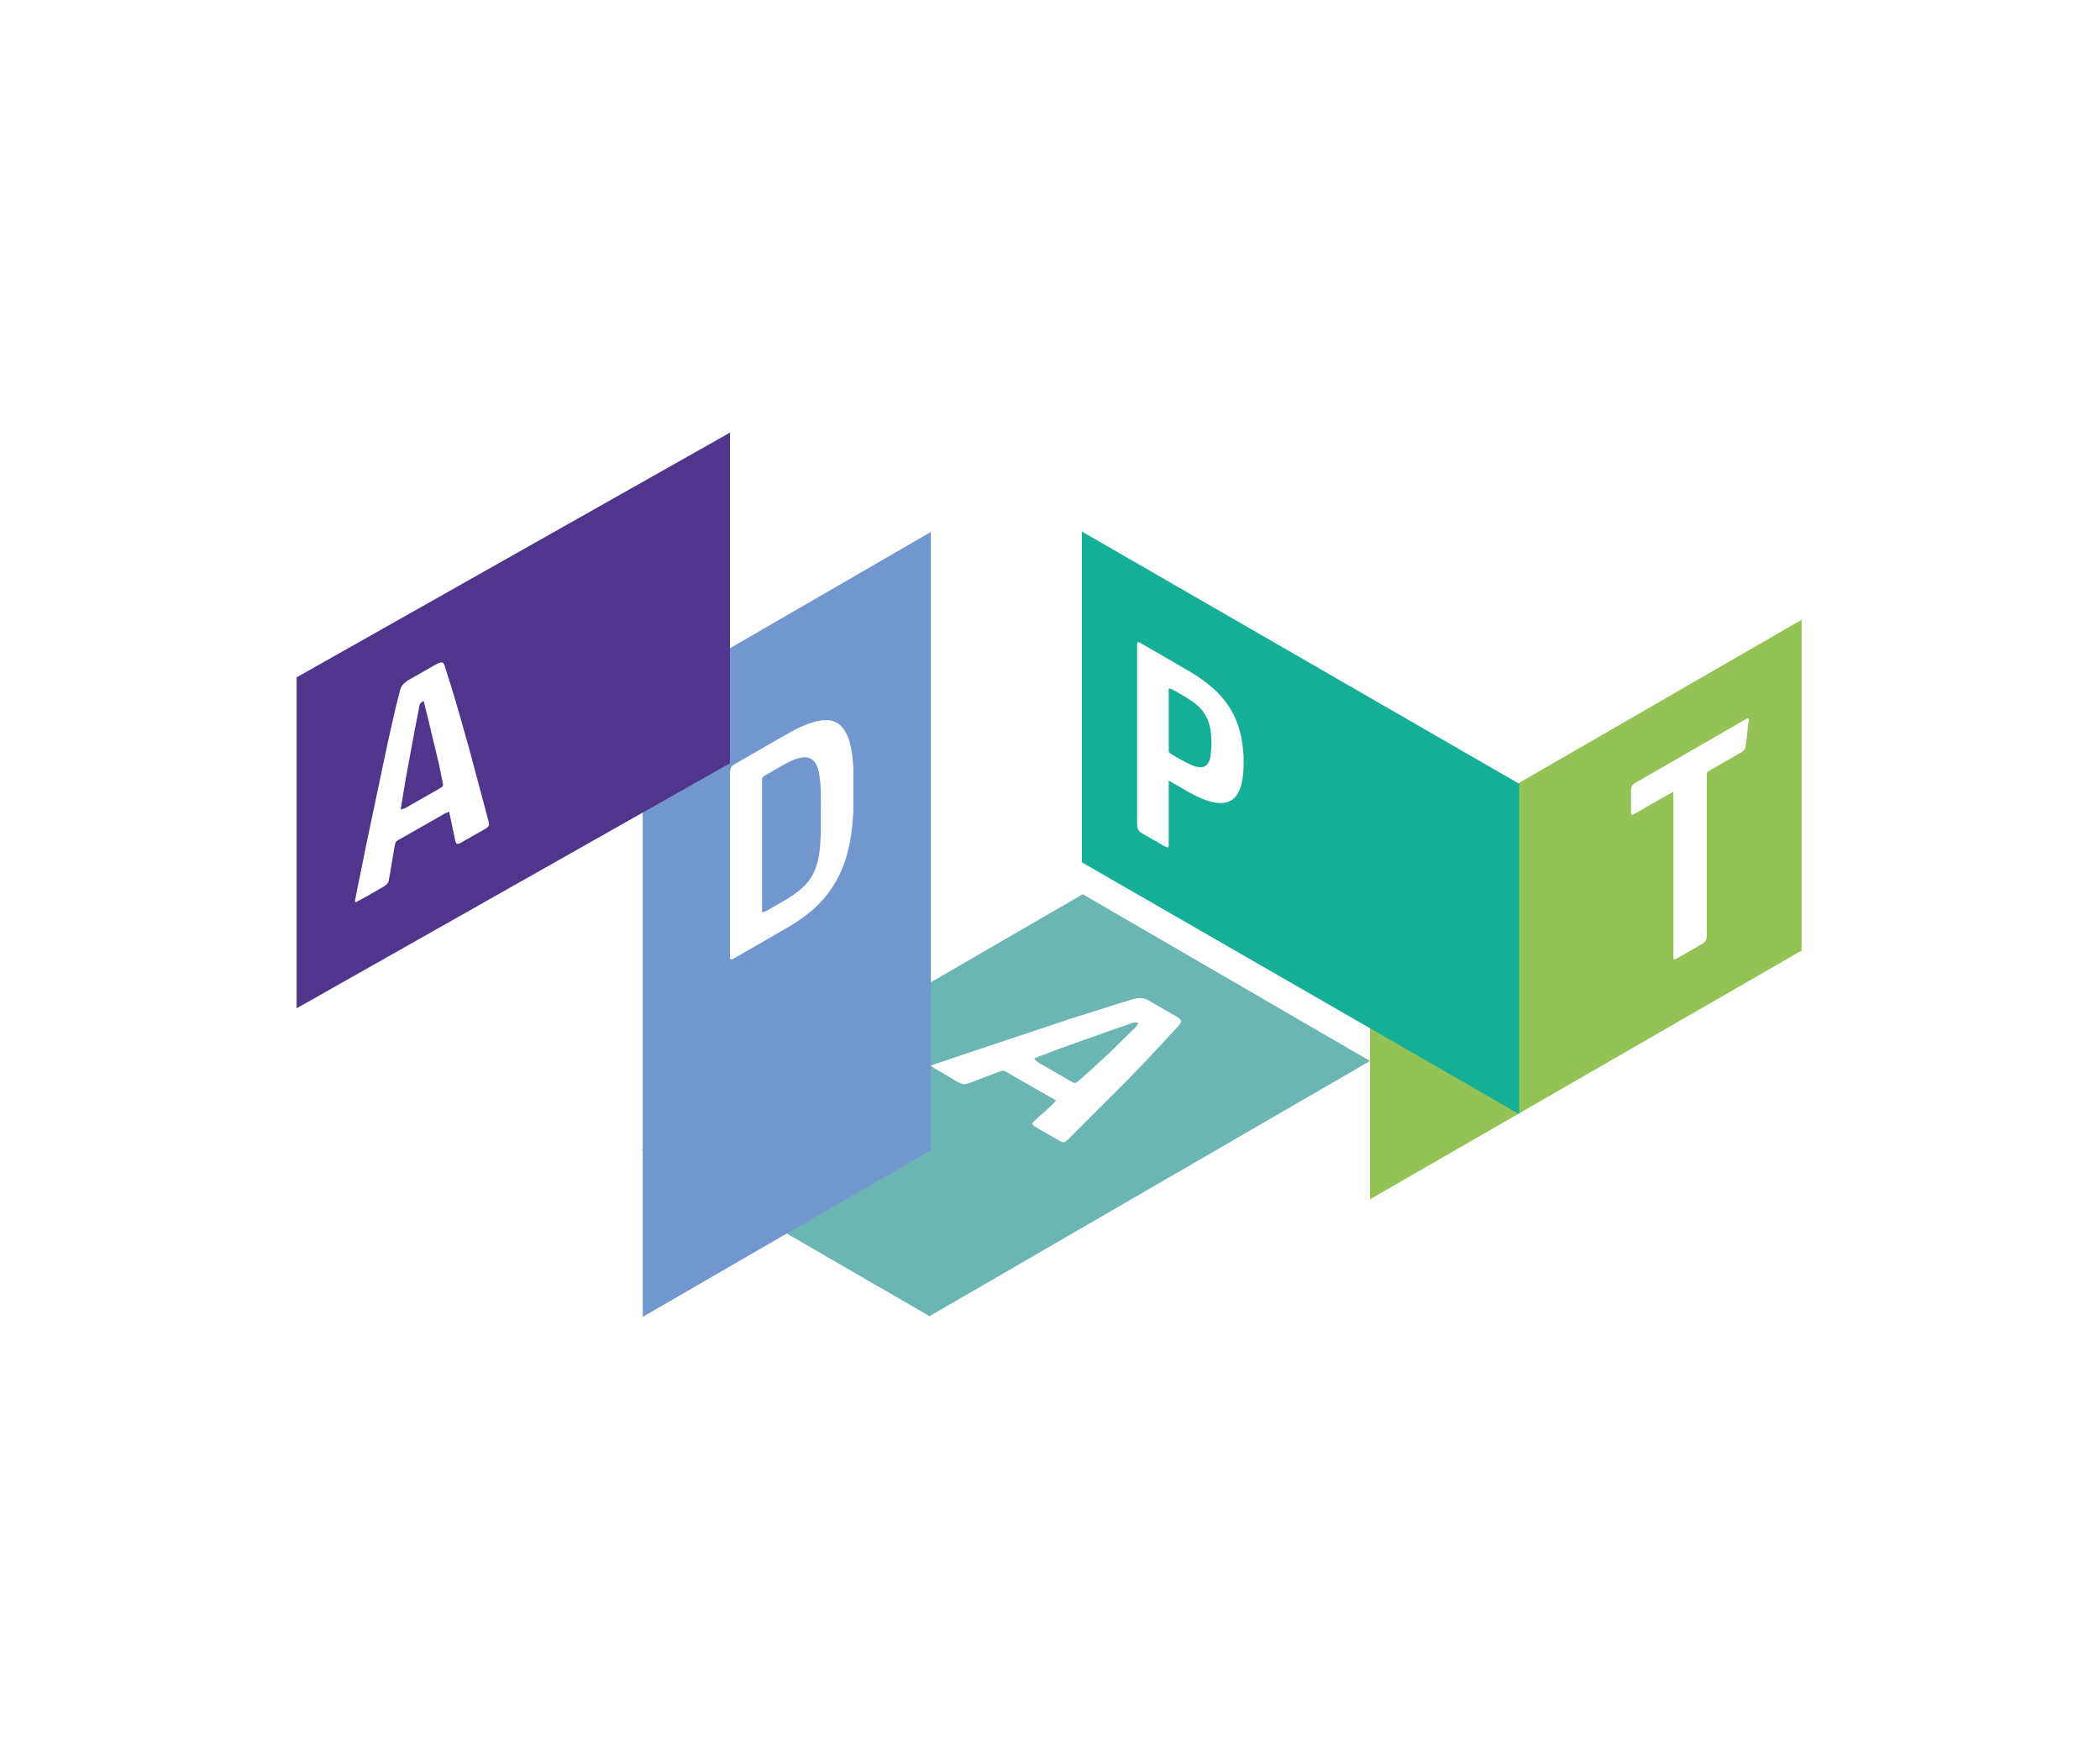
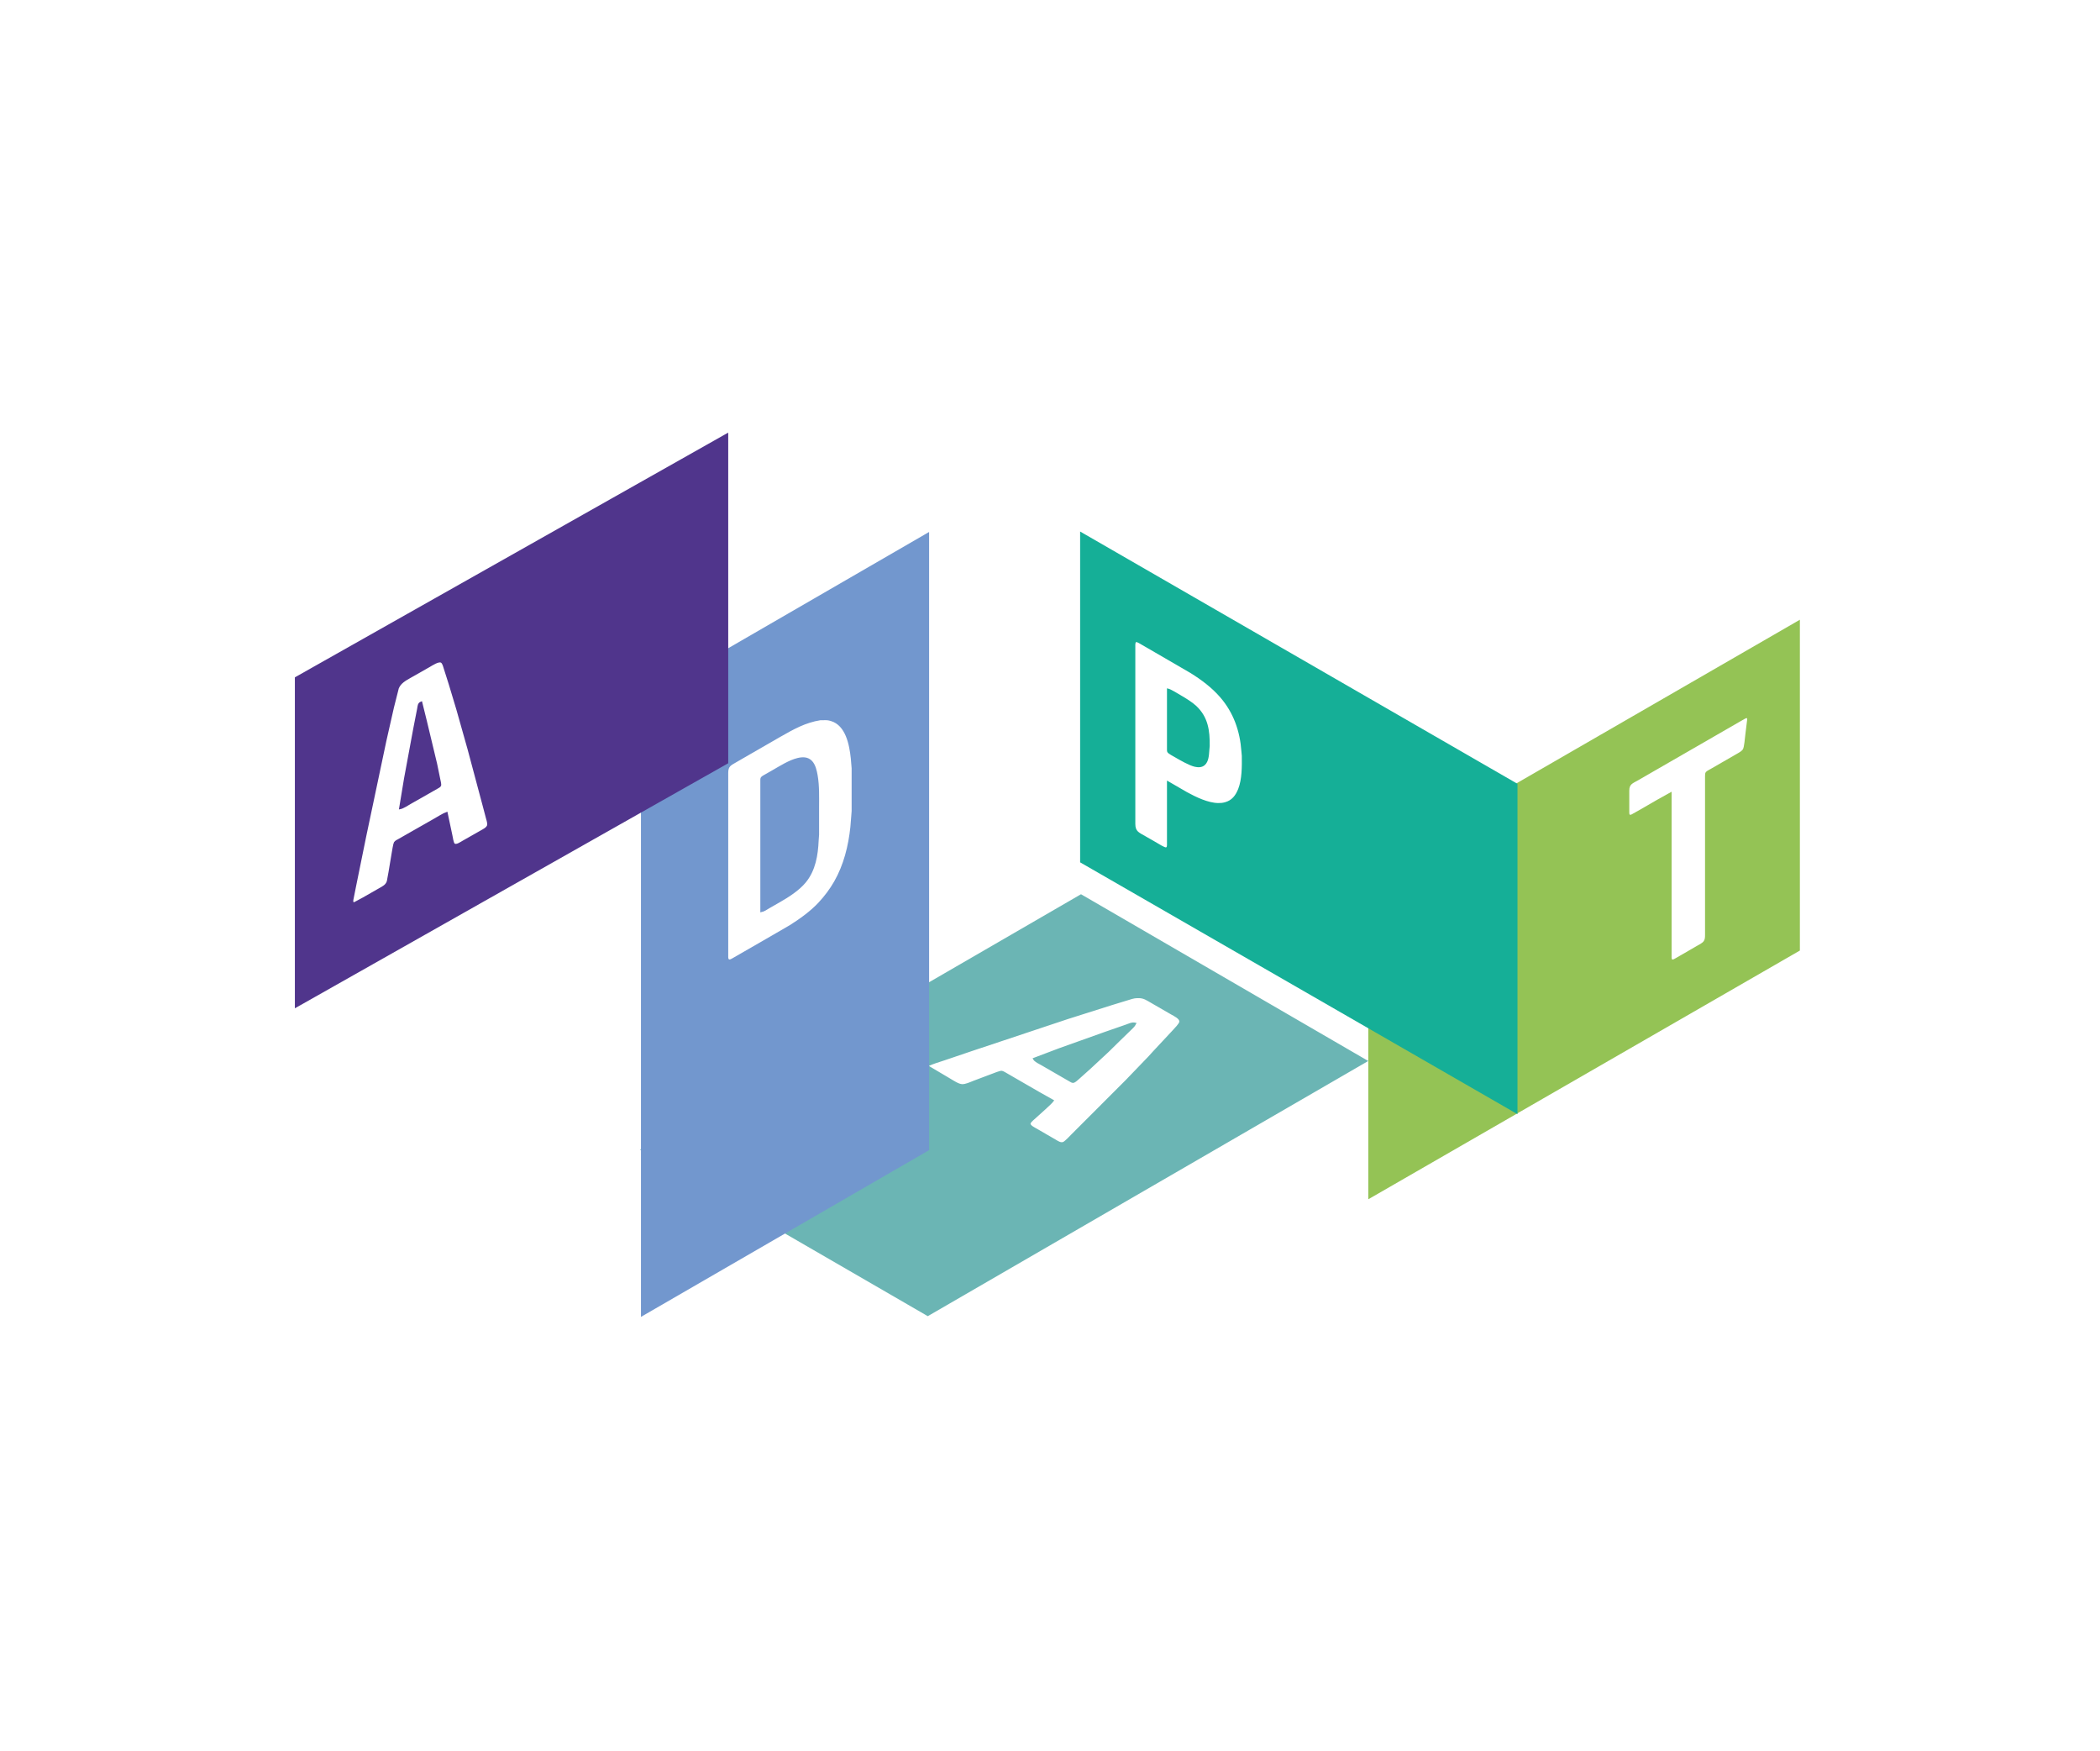
<svg xmlns="http://www.w3.org/2000/svg" class="logo page-logo logo__adapt" role="img" aria-label="ADAPT Centre logo" width="1200" height="1000" viewBox="0 0 1200 1000" fill="none">
-   <path pathLength="1" d="M783.389 496.68L1029 354.913V542.748L783.389 684.26V496.68ZM955.699 546.057C955.701 546.881 955.543 548.635 956.745 548.678C957.317 548.699 958.254 548.121 958.753 547.838L962.571 545.649L970.715 540.928C972.069 540.152 974.146 539.174 975.006 537.889C975.788 536.721 975.803 535.438 975.806 534.094V443.486C975.811 441.101 975.854 441.381 979.369 439.375L986.241 435.412L993.876 431.012C995.129 430.276 996.676 429.5 997.417 428.214C998.234 426.802 998.557 421.724 998.819 419.815L999.748 412.18C999.809 411.531 1000.18 410.108 999.366 409.808C998.857 409.619 998.129 410.021 997.694 410.256L994.131 412.287L979.878 420.508L942.973 441.775L936.864 445.305C933.751 447.082 931.527 447.611 931.519 451.63V463.593C931.519 464.209 931.438 465.272 931.927 465.72C932.403 466.161 933.039 465.939 933.555 465.72L937.628 463.44L948.572 457.123L955.699 453.157V546.057V546.057Z" fill="#94C355" stroke="#94C355" />
-   <path pathLength="1" d="M867.634 448.067V635.647L618.715 492.353V304.518L867.634 448.067ZM679.036 452.979C684.144 455.787 691.189 459.197 697.107 459.266C698.659 459.284 699.667 459.192 701.179 458.777C705.279 457.655 707.524 454.667 709.018 450.867C711.245 445.199 711.174 437.815 711.105 431.778L710.874 429.233C710.057 417.555 706.336 406.863 698.56 397.927C693.747 392.394 687.776 387.934 681.581 384.076L657.402 370.037L652.057 366.954C651.497 366.657 650.515 366.079 649.889 366.438C649.156 366.858 649.257 368.433 649.257 369.166V470.719C649.265 475.272 651.551 476.028 655.111 478.062L661.729 481.867C662.744 482.473 666.297 484.723 667.3 484.59C668.501 484.433 668.344 482.799 668.346 481.918V446.794L679.036 452.979ZM675.473 397.634C678.087 399.136 681.963 401.536 684.126 403.549C690.899 409.848 691.864 417.423 691.762 426.178L691.53 428.724C691.35 431.287 691.197 434.842 689.133 436.687C687.636 438.029 685.702 437.945 683.872 437.558C680.861 436.924 675.457 433.796 672.673 432.18C671.828 431.689 668.83 430.131 668.491 429.39C668.311 428.993 668.346 428.156 668.346 427.705V414.47V393.854C669.99 394.246 673.783 396.664 675.473 397.634Z" fill="#15AF97" stroke="#15AF97" />
-   <path pathLength="1" d="M618.718 511.442L781.865 606.123L531.164 751.328L367.763 656.772L618.718 511.442ZM593.012 637.928C592.159 638.74 589.601 640.704 589.403 641.756C589.12 643.262 592.187 644.624 593.266 645.268L603.956 651.465C605.369 652.275 607.11 653.565 608.792 652.807C609.937 652.288 612.826 649.175 613.882 648.119L624.318 637.683L644.669 617.322L657.65 603.832L659.953 601.287L671.587 588.816C672.557 587.714 675.262 585.079 675.405 583.725C675.626 581.631 671.943 579.958 670.386 579.073L658.932 572.455C656.479 571.06 654.745 569.762 651.806 569.727H650.788C648.764 569.752 646.853 570.495 644.934 571.071L636.28 573.713L611.083 581.689L555.598 600.182L540.581 605.275C537.451 606.321 534.137 607.248 531.164 608.668V609.177L543.89 616.711C545.761 617.821 548.611 619.763 550.762 619.857C552.793 619.946 555.468 618.691 557.379 617.933L567.815 614C568.878 613.603 572.516 612.104 573.414 612.224C574.094 612.313 575.555 613.234 576.214 613.611L581.813 616.851L594.539 624.196L602.684 628.775C601.365 630.618 595.155 635.889 593.012 637.928ZM606.501 599.264L632.971 589.821L644.425 585.845C646.308 585.219 647.784 584.28 649.77 584.743C649.049 586.265 647.639 587.383 646.461 588.561L640.098 594.741L634.244 600.501L623.809 610.198L617.191 616.118C616.563 616.657 615.168 617.999 614.392 618.134C613.694 618.258 612.931 617.711 612.355 617.373L608.792 615.324L596.575 608.261C595.117 607.396 592.516 606.319 591.739 604.85L606.501 599.264V599.264Z" fill="#6BB5B4" stroke="#6BB5B4" />
-   <path pathLength="1" d="M367.763 751.453V399.454L531.418 304.773V656.772L367.763 751.453ZM446.664 420.508L428.593 430.912L421.721 434.883C418.524 436.787 416.638 437.309 416.631 441.45V546.057C416.633 546.876 416.519 548.146 417.432 548.548C418.198 548.89 419.285 548.167 419.939 547.8L425.539 544.58L443.355 534.311L452.518 528.991C458.176 525.451 464.493 520.903 469.038 516.023C472.51 512.3 475.587 508.228 478.115 503.807C483.582 494.252 486.267 483.369 487.427 472.501L487.919 466.392L488.15 463.338V452.394V438.904L487.682 433.305C486.837 425.384 484.76 414.048 475.933 411.427C474.192 410.907 473.378 410.905 471.607 410.943H469.825C461.039 412.322 454.259 416.191 446.664 420.508V420.508ZM435.974 483.445V458.248V445.776C435.984 445.3 435.969 444.766 436.234 444.349C436.557 443.837 437.715 443.252 438.265 442.938L442.337 440.615C446.682 438.141 451.988 434.705 456.844 433.534C459.657 432.857 462.571 432.816 464.689 435.097C466.539 437.092 467.27 440.353 467.725 442.977C468.776 449.029 468.552 455.178 468.552 461.302V476.828L468.308 480.136C467.941 488.525 466.557 497.118 461.054 503.807C457.346 508.314 451.461 512.084 446.409 514.967L440.301 518.467C438.929 519.281 437.555 520.284 435.974 520.605V483.445V483.445Z" fill="#7297CE" stroke="#7297CE" />
-   <path pathLength="1" d="M416.629 435.743L170 575.179V389.273C170.003 388.375 170 387.252 170 387.252C170 387.252 416.629 248 416.629 248V435.743ZM259.028 477.337C259.26 478.423 259.697 481.618 260.464 482.274C261.708 483.341 264.294 481.483 265.445 480.829L275.88 474.898C277.188 474.15 279.206 473.213 279.764 471.737C280.184 470.633 279.58 468.782 279.262 467.665L277.247 460.029L268.679 427.96L262.283 405.308L257.916 390.8L255.009 381.638C254.648 380.553 254.243 378.69 253.2 378.12C251.568 377.227 247.824 379.741 246.356 380.581L235.157 386.944C232.421 388.507 229.697 390.016 228.402 393.091L225.633 404.035L221.306 423.124L209.807 477.591L203.851 506.861L202.436 513.987C202.296 514.924 202.242 516.148 203.602 515.845L208.432 513.259L217.85 507.879C219.858 506.731 221.708 505.934 222.53 503.552L223.513 498.207L225.294 487.517C225.475 486.476 226.17 482.083 226.544 481.455C227.045 480.62 228.216 480.129 229.048 479.663L234.393 476.611L248.901 468.357C250.614 467.382 254.678 464.863 256.282 464.356L259.028 477.337V477.337ZM232.377 444.758L237.702 415.998L239.84 405.053C240.168 403.417 240.041 401.872 241.774 401.236L244.48 412.18L250.275 436.359L252.108 445.267C252.253 445.988 252.803 448.141 252.563 448.734C252.334 449.301 251.449 449.739 250.937 450.032L247.119 452.211L235.666 458.719C233.983 459.678 231.37 461.467 229.557 461.811L232.377 444.758V444.758Z" fill="#50358C" stroke="#50358C" />
+   <g class="logo__adapt-shapes">
+     <path pathLength="1" d="M782.389 496.68L1028 354.913V542.748L782.389 684.26V496.68ZM954.699 546.057C954.701 546.881 954.543 548.635 955.745 548.678C956.317 548.699 957.254 548.121 957.753 547.838L961.571 545.649L969.715 540.928C971.069 540.152 973.146 539.174 974.006 537.889C974.788 536.721 974.803 535.438 974.806 534.094V443.486C974.811 441.101 974.854 441.381 978.369 439.375L985.241 435.412L992.876 431.012C994.129 430.276 995.676 429.5 996.417 428.214C997.234 426.802 997.557 421.724 997.819 419.815L998.748 412.18C998.809 411.531 999.183 410.108 998.366 409.808C997.857 409.619 997.129 410.021 996.694 410.256L993.131 412.287L978.878 420.508L941.973 441.775L935.864 445.305C932.751 447.082 930.527 447.611 930.519 451.63V463.593C930.519 464.209 930.438 465.272 930.927 465.72C931.403 466.161 932.039 465.939 932.555 465.72L936.628 463.44L947.572 457.123L954.699 453.157V546.057V546.057Z" fill="#94C355" stroke="#94C355" />
+     <path pathLength="1" d="M866.634 448.067V635.647L617.715 492.353V304.518L866.634 448.067ZM678.036 452.979C683.144 455.787 690.189 459.197 696.107 459.266C697.659 459.284 698.667 459.192 700.179 458.777C704.279 457.655 706.524 454.667 708.018 450.867C710.245 445.199 710.174 437.815 710.105 431.778L709.874 429.233C709.057 417.555 705.336 406.863 697.56 397.927C692.747 392.394 686.776 387.934 680.581 384.076L656.402 370.037L651.057 366.954C650.497 366.657 649.515 366.079 648.889 366.438C648.156 366.858 648.257 368.433 648.257 369.166V470.719C648.265 475.272 650.551 476.028 654.111 478.062L660.729 481.867C661.744 482.473 665.297 484.723 666.3 484.59C667.501 484.433 667.344 482.799 667.346 481.918V446.794L678.036 452.979ZM674.473 397.634C677.087 399.136 680.963 401.536 683.126 403.549C689.899 409.848 690.864 417.423 690.762 426.178L690.53 428.724C690.35 431.287 690.197 434.842 688.133 436.687C686.636 438.029 684.702 437.945 682.872 437.558C679.861 436.924 674.457 433.796 671.673 432.18C670.828 431.689 667.83 430.131 667.491 429.39C667.311 428.993 667.346 428.156 667.346 427.705V414.47V393.854C668.99 394.246 672.783 396.664 674.473 397.634Z" fill="#15AF97" stroke="#15AF97" />
+     <path pathLength="1" d="M617.718 511.442L780.865 606.123L530.164 751.328L366.763 656.772L617.718 511.442ZM592.012 637.928C591.159 638.74 588.601 640.704 588.403 641.756C588.12 643.262 591.187 644.624 592.266 645.268L602.956 651.465C604.369 652.275 606.11 653.565 607.792 652.807C608.937 652.288 611.826 649.175 612.882 648.119L623.318 637.683L643.669 617.322L656.65 603.832L658.953 601.287L670.587 588.816C671.557 587.714 674.262 585.079 674.405 583.725C674.626 581.631 670.943 579.958 669.386 579.073L657.932 572.455C655.479 571.06 653.745 569.762 650.806 569.727H649.788C647.764 569.752 645.853 570.495 643.934 571.071L635.28 573.713L610.083 581.689L554.598 600.182L539.581 605.275C536.451 606.321 533.137 607.248 530.164 608.668V609.177L542.89 616.711C544.761 617.821 547.611 619.763 549.762 619.857C551.793 619.946 554.468 618.691 556.379 617.933L566.815 614C567.878 613.603 571.516 612.104 572.414 612.224C573.094 612.313 574.555 613.234 575.214 613.611L580.813 616.851L593.539 624.196L601.684 628.775C600.365 630.618 594.155 635.889 592.012 637.928ZM605.501 599.264L631.971 589.821L643.425 585.845C645.308 585.219 646.784 584.28 648.77 584.743C648.049 586.265 646.639 587.383 645.461 588.561L639.098 594.741L633.244 600.501L622.809 610.198L616.191 616.118C615.563 616.657 614.168 617.999 613.392 618.134C612.694 618.258 611.931 617.711 611.355 617.373L607.792 615.324L595.575 608.261C594.117 607.396 591.516 606.319 590.739 604.85L605.501 599.264V599.264Z" fill="#6BB5B4" stroke="#6BB5B4" />
+     <path pathLength="1" d="M366.763 751.453V399.454L530.418 304.773V656.772L366.763 751.453ZM445.664 420.508L427.593 430.912L420.721 434.883C417.524 436.787 415.638 437.309 415.631 441.45V546.057C415.633 546.876 415.519 548.146 416.432 548.548C417.198 548.89 418.285 548.167 418.939 547.8L424.539 544.58L442.355 534.311L451.518 528.991C457.176 525.451 463.493 520.903 468.038 516.023C471.51 512.3 474.587 508.228 477.115 503.807C482.582 494.252 485.267 483.369 486.427 472.501L486.919 466.392L487.15 463.338V452.394V438.904L486.682 433.305C485.837 425.384 483.76 414.048 474.933 411.427C473.192 410.907 472.378 410.905 470.607 410.943H468.825C460.039 412.322 453.259 416.191 445.664 420.508V420.508ZM434.974 483.445V458.248V445.776C434.984 445.3 434.969 444.766 435.234 444.349C435.557 443.837 436.715 443.252 437.265 442.938L441.337 440.615C445.682 438.141 450.988 434.705 455.844 433.534C458.657 432.857 461.571 432.816 463.689 435.097C465.539 437.092 466.27 440.353 466.725 442.977C467.776 449.029 467.552 455.178 467.552 461.302V476.828L467.308 480.136C466.941 488.525 465.557 497.118 460.054 503.807C456.346 508.314 450.461 512.084 445.409 514.967L439.301 518.467C437.929 519.281 436.555 520.284 434.974 520.605V483.445V483.445Z" fill="#7297CE" stroke="#7297CE" />
+     <path pathLength="1" d="M415.629 435.743L169 575.179V389.273C169.003 388.375 169 387.252 169 387.252C169 387.252 415.629 248 415.629 248V435.743ZM258.028 477.337C258.26 478.423 258.697 481.618 259.464 482.274C260.708 483.341 263.294 481.483 264.445 480.829L274.88 474.898C276.188 474.15 278.206 473.213 278.764 471.737C279.184 470.633 278.58 468.782 278.262 467.665L276.247 460.029L267.679 427.96L261.283 405.308L256.916 390.8L254.009 381.638C253.648 380.553 253.243 378.69 252.2 378.12C250.568 377.227 246.824 379.741 245.356 380.581L234.157 386.944C231.421 388.507 228.697 390.016 227.402 393.091L224.633 404.035L220.306 423.124L208.807 477.591L202.851 506.861L201.436 513.987C201.296 514.924 201.242 516.148 202.602 515.845L207.432 513.259L216.85 507.879C218.858 506.731 220.708 505.934 221.53 503.552L222.513 498.207L224.294 487.517C224.475 486.476 225.17 482.083 225.544 481.455C226.045 480.62 227.216 480.129 228.048 479.663L233.393 476.611L247.901 468.357C249.614 467.382 253.678 464.863 255.282 464.356L258.028 477.337V477.337ZM231.377 444.758L236.702 415.998L238.84 405.053C239.168 403.417 239.041 401.872 240.774 401.236L243.48 412.18L249.275 436.359L251.108 445.267C251.253 445.988 251.803 448.141 251.563 448.734C251.334 449.301 250.449 449.739 249.937 450.032L246.119 452.211L234.666 458.719C232.983 459.678 230.37 461.467 228.557 461.811L231.377 444.758V444.758Z" fill="#50358C" stroke="#50358C" />
+   </g>
+   <g class="logo__adapt-guides logo__adapt-guides--diagonal-down" aria-hidden="true">
+     <path class="logo__adapt-guide" pathLength="1" d="M493.5 440.5L899.5 675.5" />
+     <path class="logo__adapt-guide" pathLength="1" d="M557.5 271L953.5 497" />
+     <path class="logo__adapt-guide" pathLength="1" d="M539 447L945 682" />
+     <path class="logo__adapt-guide" pathLength="1" d="M270 602.5L666 827.5" />
+   </g>
+   <g class="logo__adapt-guides logo__adapt-guides--vertical" aria-hidden="true">
+     <path class="logo__adapt-guide" pathLength="1" d="M168.5 271V684.5" />
+     <path class="logo__adapt-guide" pathLength="1" d="M416 153.5V567" />
+     <path class="logo__adapt-guide" pathLength="1" d="M782.5 368.5V782" />
+     <path class="logo__adapt-guide" pathLength="1" d="M367.5 368.5V782" />
+     <path class="logo__adapt-guide" pathLength="1" d="M531 289V702.5" />
+     <path class="logo__adapt-guide" pathLength="1" d="M1028 238V651.5" />
+     <path class="logo__adapt-guide" pathLength="1" d="M618 216.5V630" />
+   </g>
+   <g class="logo__adapt-guides logo__adapt-guides--diagonal-up" aria-hidden="true">
+     <path class="logo__adapt-guide" pathLength="1" d="M0.5 483L557.5 168" />
+     <path class="logo__adapt-guide" pathLength="1" d="M78.5 563L635.5 246" />
+     <path class="logo__adapt-guide" pathLength="1" d="M250.5 724.429L805.5 404" />
+     <path class="logo__adapt-guide" pathLength="1" d="M466 788.5L1022.5 466" />
+     <path class="logo__adapt-guide" pathLength="1" d="M590 606L1147 287" />
+     <path class="logo__adapt-guide" pathLength="1" d="M702.5 728.771L1259.5 410.771" />
+     <path class="logo__adapt-guide" pathLength="1" d="M264 810.429L819 490" />
+     <path class="logo__adapt-guide" pathLength="1" d="M48 644.929L603 328.5" />
+   </g>
</svg>
